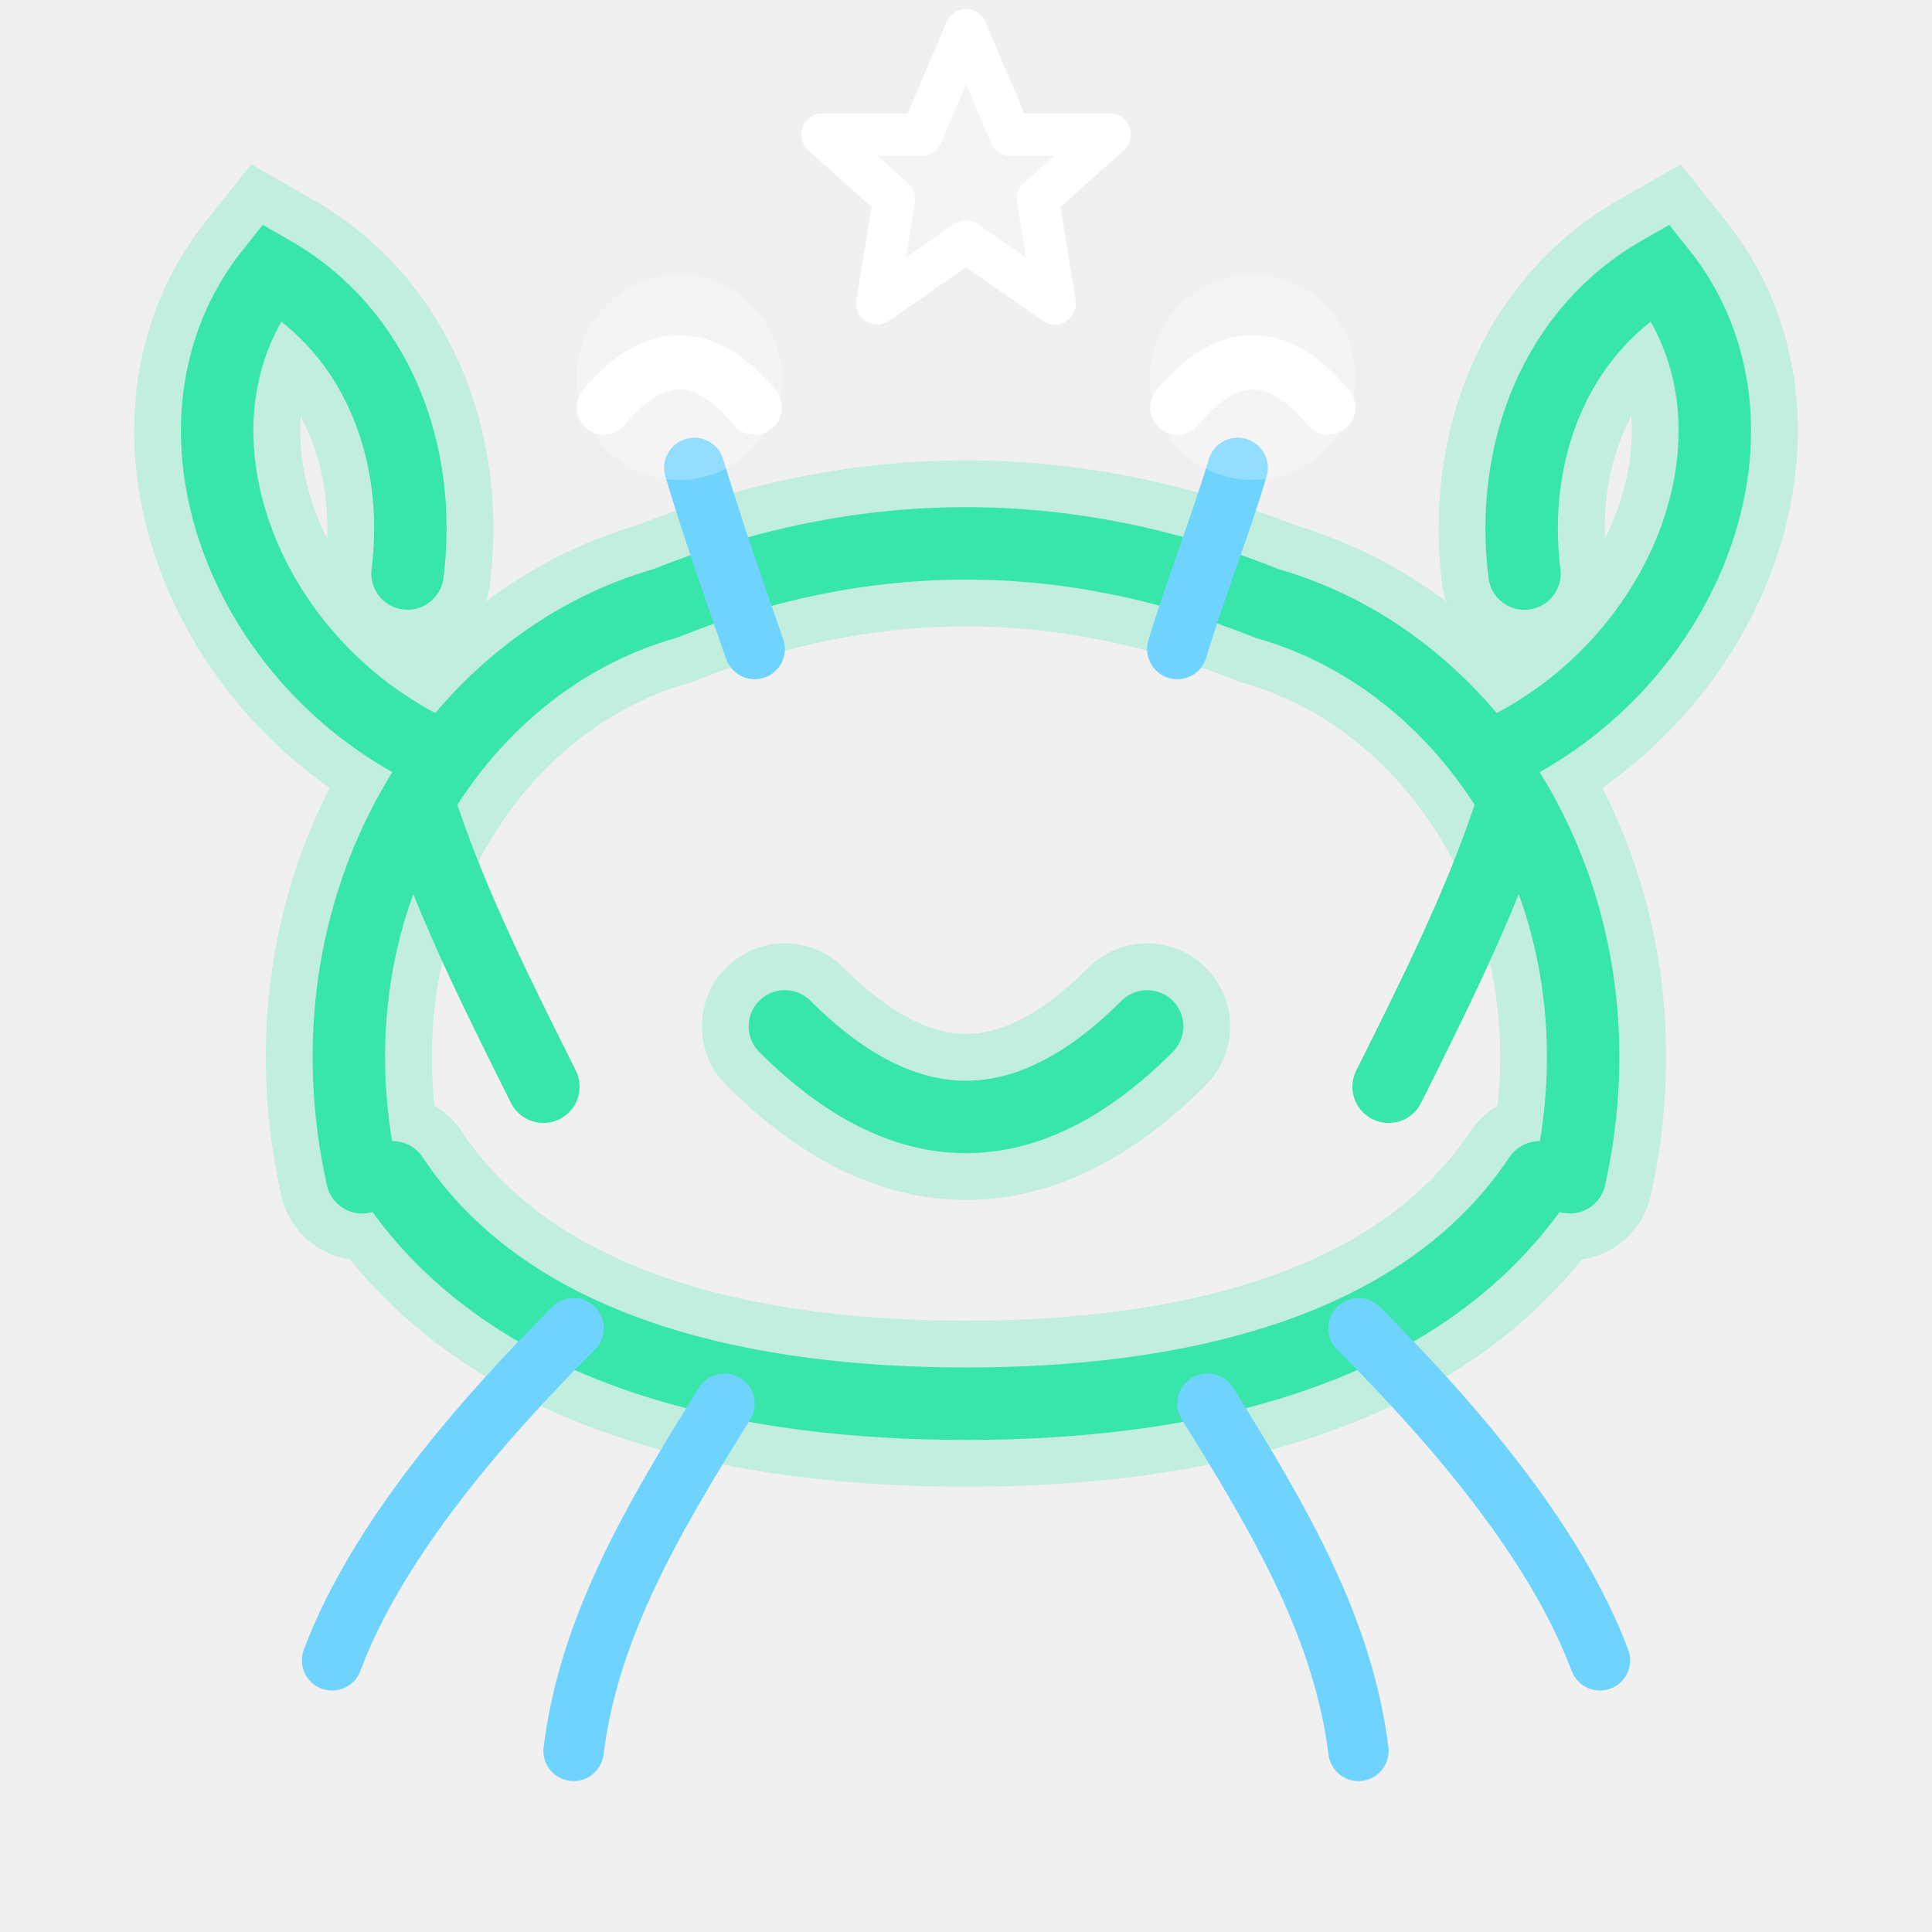
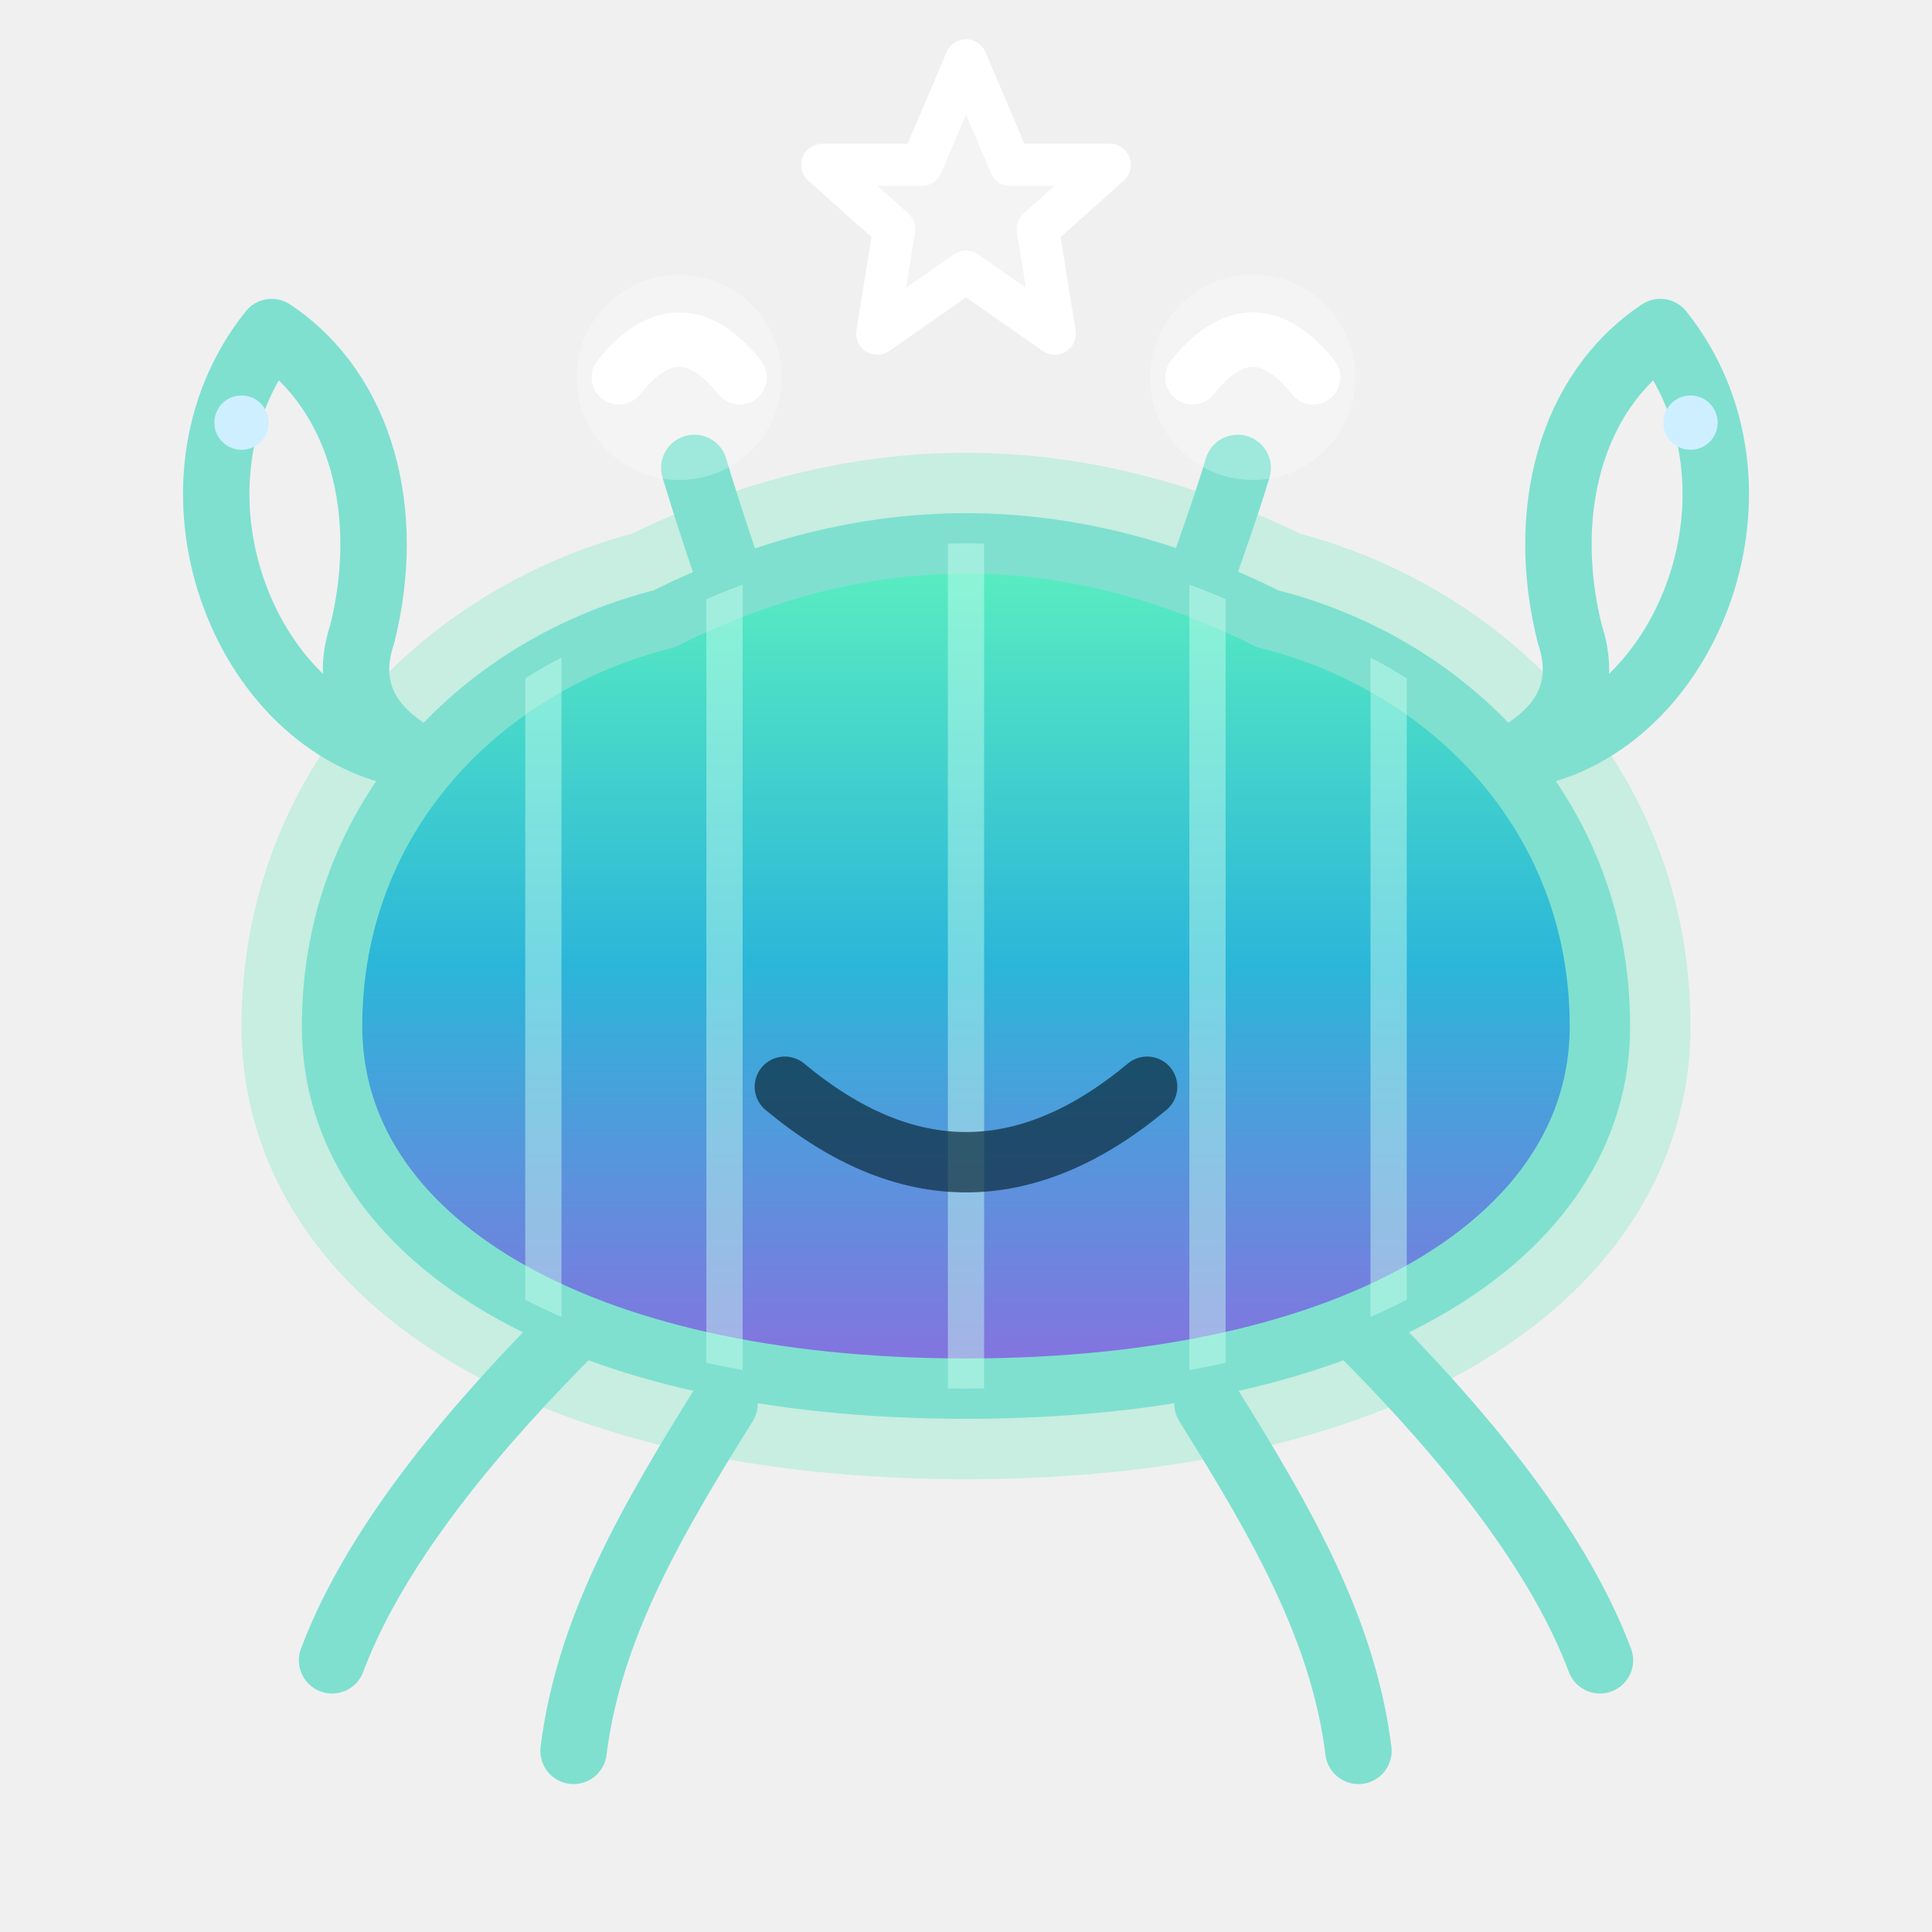
<svg xmlns="http://www.w3.org/2000/svg" viewBox="0 0 64 64">
-   <g fill="none" stroke="#37e6a8" stroke-width="5.5" opacity="0.25" stroke-linecap="round">
-     <path d="M12 39 C10 30 15 22 22 20 Q27 18 32 18 Q37 18 42 20 C49 22 54 30 52 39" />
-     <path d="M13 39 C17 45 25 46.5 32 46.5 C39 46.5 47 45 51 39" />
-     <path d="M14.5 25 C8 22 5 14 9 9 C12.5 11 14 15 13.5 19" />
-     <path d="M49.5 25 C56 22 59 14 55 9 C51.5 11 50 15 50.5 19" />
-     <path d="M26 34 Q32 40 38 34" />
-   </g>
-   <g fill="none" stroke="#37e6a8" stroke-width="2.4" stroke-linecap="round">
-     <path d="M12 39 C10 30 15 22 22 20 Q27 18 32 18 Q37 18 42 20 C49 22 54 30 52 39" />
-     <path d="M13 39 C17 45 25 46.5 32 46.5 C39 46.5 47 45 51 39" />
-     <path d="M14.5 25 C8 22 5 14 9 9 C12.5 11 14 15 13.5 19" />
-     <path d="M49.5 25 C56 22 59 14 55 9 C51.5 11 50 15 50.5 19" />
-     <path d="M26 34 Q32 40 38 34" />
-     <path d="M18 36 C16.5 33 15 30 14 27" />
-     <path d="M46 36 C47.5 33 49 30 50 27" />
-   </g>
-   <g fill="none" stroke="#6fd3ff" stroke-width="2" stroke-linecap="round">
+   <defs>
+     <linearGradient id="auWin" x1="0" y1="0" x2="0" y2="1">
+       <stop offset="0" stop-color="#5cf0bf" />
+       <stop offset="0.5" stop-color="#2bb6d9" />
+       <stop offset="1" stop-color="#8a6fe0" />
+     </linearGradient>
+   </defs>
+   <path d="M11 34 C11 27 16 22 22 20.5 Q27 18 32 18 Q37 18 42 20.5 C48 22 53 27 53 34 C53 41 45 46 32 46 C19 46 11 41 11 34 Z" fill="none" stroke="#37e6a8" stroke-width="6" opacity="0.22" />
+   <g fill="none" stroke="#7fe0d0" stroke-width="2.2" stroke-linecap="round">
    <path d="M19 44 C16 47 12.5 51 11 55" />
    <path d="M24 46.5 C21.5 50.5 19.5 54 19 58" />
    <path d="M45 44 C48 47 51.5 51 53 55" />
    <path d="M40 46.5 C42.5 50.5 44.5 54 45 58" />
+     <path d="M18 34 C16 31 14 28 13.5 25" />
+     <path d="M46 34 C48 31 50 28 50.5 25" />
    <path d="M25 21.5 C24.3 19.5 23.6 17.5 23 15.5" />
    <path d="M39 21.5 C39.6 19.5 40.4 17.5 41 15.5" />
  </g>
+   <path d="M13.5 25 C8 24 5 16 9 11 C12 13 13 17 12 21 C11 24 14 25 13.5 25 Z" fill="none" stroke="#7fe0d0" stroke-width="2.2" stroke-linejoin="round" />
+   <path d="M50.5 25 C56 24 59 16 55 11 C52 13 51 17 52 21 C53 24 50 25 50.5 25 Z" fill="none" stroke="#7fe0d0" stroke-width="2.2" stroke-linejoin="round" />
+   <path d="M11 34 C11 27 16 22 22 20.5 Q27 18 32 18 Q37 18 42 20.5 C48 22 53 27 53 34 C53 41 45 46 32 46 C19 46 11 41 11 34 Z" fill="url(#auWin)" stroke="#7fe0d0" stroke-width="2" />
+   <clipPath id="auShellW">
+     <path d="M11 34 C11 27 16 22 22 20.5 Q27 18 32 18 Q37 18 42 20.5 C48 22 53 27 53 34 C53 41 45 46 32 46 C19 46 11 41 11 34 Z" />
+   </clipPath>
+   <g clip-path="url(#auShellW)" stroke="#cdfff0" stroke-width="1.2" opacity="0.45" stroke-linecap="round">
+     <path d="M18 19 L18 46" />
+     <path d="M24 18 L24 46" />
+     <path d="M32 18 L32 46" />
+     <path d="M40 18 L40 46" />
+     <path d="M46 19 L46 46" />
+   </g>
  <circle cx="22.5" cy="12.5" r="3.4" fill="#ffffff" opacity="0.25" />
  <circle cx="41.5" cy="12.5" r="3.4" fill="#ffffff" opacity="0.25" />
-   <path d="M20 13.5 Q22.5 10.5 25 13.5" fill="none" stroke="#ffffff" stroke-width="1.8" stroke-linecap="round" />
-   <path d="M39 13.5 Q41.5 10.5 44 13.5" fill="none" stroke="#ffffff" stroke-width="1.8" stroke-linecap="round" />
-   <path transform="translate(32 6)" d="M0,-5 L1.47,-1.54 L4.76,-1.54 L2.38,0.59 L2.94,4.05 L0,2 L-2.94,4.05 L-2.38,0.59 L-4.76,-1.54 L-1.47,-1.54 Z" fill="#ffffff" opacity="0.3" />
-   <path transform="translate(32 6)" d="M0,-5 L1.47,-1.54 L4.76,-1.54 L2.38,0.59 L2.94,4.05 L0,2 L-2.94,4.05 L-2.38,0.59 L-4.76,-1.54 L-1.47,-1.54 Z" fill="none" stroke="#ffffff" stroke-width="1.4" stroke-linejoin="round" />
+   <path d="M20.5 12.5 Q22.5 10 24.5 12.5" fill="none" stroke="#ffffff" stroke-width="1.8" stroke-linecap="round" />
+   <path d="M39.5 12.5 Q41.5 10 43.5 12.5" fill="none" stroke="#ffffff" stroke-width="1.8" stroke-linecap="round" />
+   <path d="M26 36 Q32 41 38 36" fill="none" stroke="#0a2a3a" stroke-width="2" stroke-linecap="round" opacity="0.7" />
+   <path transform="translate(32 7)" d="M0,-5 L1.47,-1.54 L4.76,-1.54 L2.38,0.59 L2.94,4.05 L0,2 L-2.94,4.05 L-2.38,0.59 L-4.76,-1.54 L-1.47,-1.54 Z" fill="#ffffff" opacity="0.3" />
+   <path transform="translate(32 7)" d="M0,-5 L1.47,-1.54 L4.76,-1.54 L2.38,0.59 L2.94,4.05 L0,2 L-2.94,4.05 L-2.38,0.59 L-4.76,-1.54 L-1.47,-1.54 Z" fill="none" stroke="#ffffff" stroke-width="1.4" stroke-linejoin="round" />
+   <g fill="#cdefff">
+     <circle cx="8" cy="14" r="0.9" />
+     <circle cx="56" cy="14" r="0.9" />
+   </g>
</svg>
